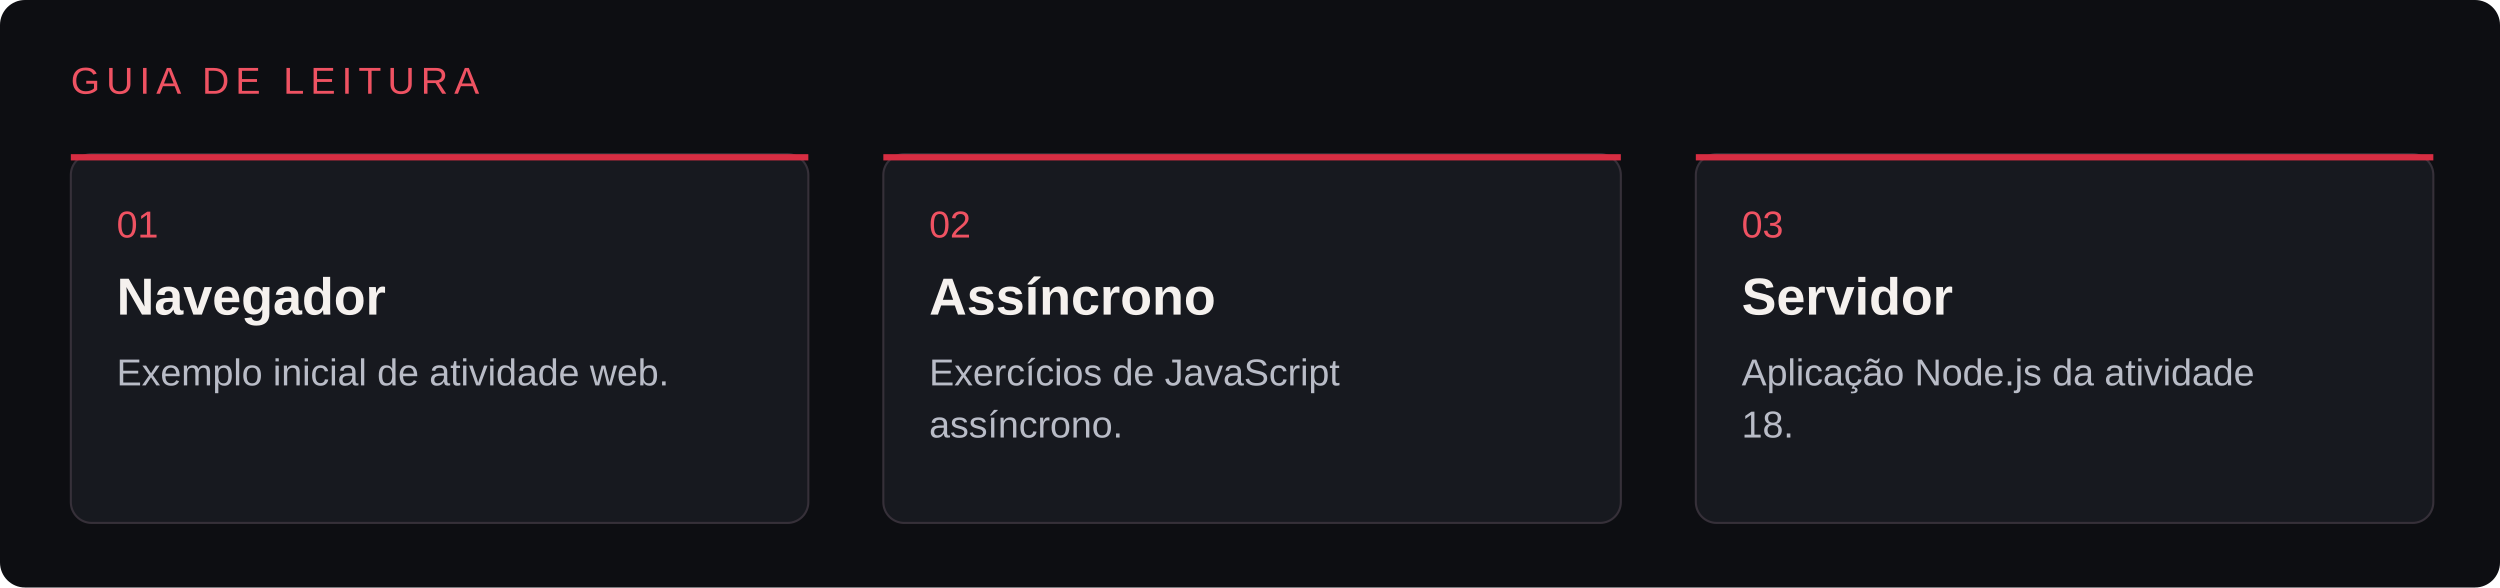
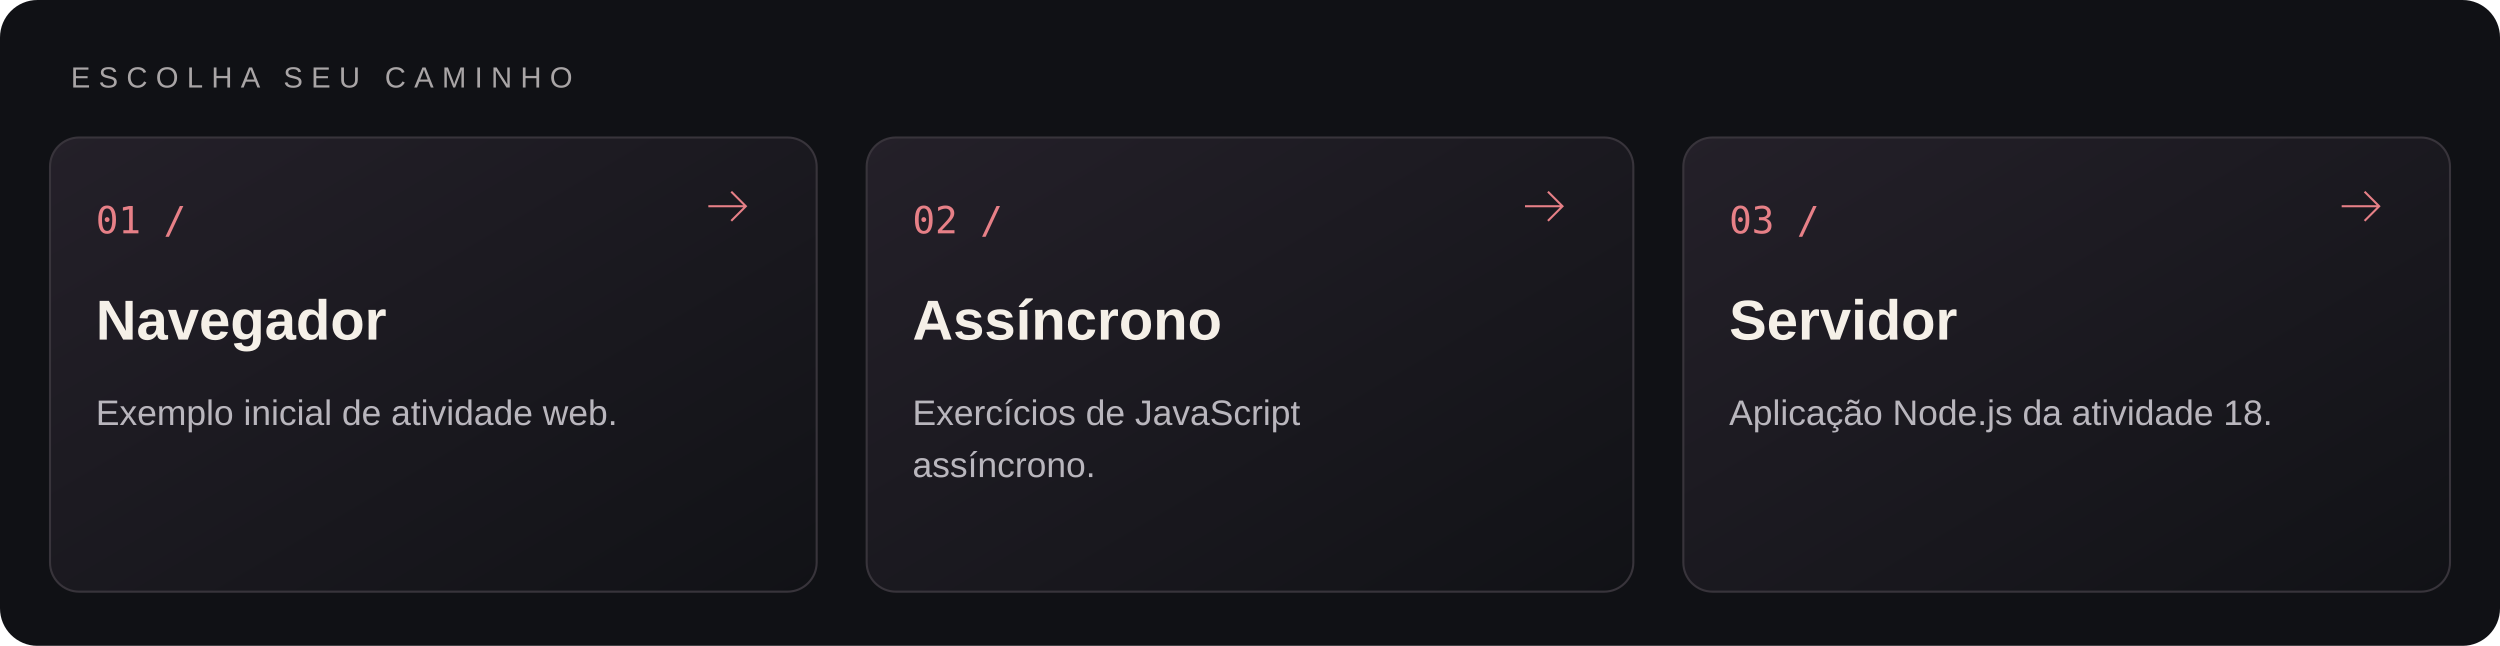
- <svg xmlns="http://www.w3.org/2000/svg" width="1200" height="282" viewBox="0 0 1200 282" role="img">
-   <rect width="1200" height="282" rx="12" fill="#0d0e12" />
-   <text x="34" y="45" font-family="Arial" font-size="18" letter-spacing="3" fill="#ef5262">GUIA DE LEITURA</text>
-   <rect x="34" y="74" width="354" height="177" rx="10" fill="#17191f" stroke="#363039" />
-   <rect x="34" y="74" width="354" height="3" fill="#d72d42" />
-   <text x="56" y="114" fill="#ef5262" font-family="Arial" font-size="18">01</text>
-   <text x="56" y="151" fill="#f5f1ee" font-family="Arial" font-weight="700" font-size="25">Navegador</text>
-   <text x="56" y="185" fill="#b9bcc7" font-family="Arial" font-size="18">Exemplo inicial de atividade web.</text>
-   <rect x="424" y="74" width="354" height="177" rx="10" fill="#17191f" stroke="#363039" />
-   <rect x="424" y="74" width="354" height="3" fill="#d72d42" />
-   <text x="446" y="114" fill="#ef5262" font-family="Arial" font-size="18">02</text>
-   <text x="446" y="151" fill="#f5f1ee" font-family="Arial" font-weight="700" font-size="25">Assíncrono</text>
-   <text x="446" y="185" fill="#b9bcc7" font-family="Arial" font-size="18">Exercícios de JavaScript</text>
-   <text x="446" y="210" fill="#b9bcc7" font-family="Arial" font-size="18">assíncrono.</text>
-   <rect x="814" y="74" width="354" height="177" rx="10" fill="#17191f" stroke="#363039" />
-   <rect x="814" y="74" width="354" height="3" fill="#d72d42" />
-   <text x="836" y="114" fill="#ef5262" font-family="Arial" font-size="18">03</text>
-   <text x="836" y="151" fill="#f5f1ee" font-family="Arial" font-weight="700" font-size="25">Servidor</text>
-   <text x="836" y="185" fill="#b9bcc7" font-family="Arial" font-size="18">Aplicação Node.js da atividade</text>
-   <text x="836" y="210" fill="#b9bcc7" font-family="Arial" font-size="18">18.</text>
+ <svg xmlns="http://www.w3.org/2000/svg" width="1200" height="310" viewBox="0 0 1200 310">
+   <defs>
+     <linearGradient id="g" x2="1" y2="1">
+       <stop stop-color="#242029" />
+       <stop offset="1" stop-color="#111216" />
+     </linearGradient>
+   </defs>
+   <rect width="1200" height="310" rx="18" fill="#101115" />
+   <text x="34" y="42" fill="#a9a5a6" font-family="Arial" font-size="14" letter-spacing="4">ESCOLHA SEU CAMINHO</text>
+   <rect x="24" y="66" width="368" height="218" rx="14" fill="url(#g)" stroke="#38343b" />
+   <text x="46" y="112" fill="#e78087" font-family="monospace" font-size="18">01 /</text>
+   <path d="M340 99h18m-7-7 7 7-7 7" fill="none" stroke="#e78087" />
+   <text x="46" y="163" fill="#f5f0e8" font-family="Arial" font-size="27" font-weight="600">Navegador</text>
+   <text x="46" y="204" fill="#b9b6bd" font-family="Arial" font-size="17">Exemplo inicial de atividade web.</text>
+   <rect x="416" y="66" width="368" height="218" rx="14" fill="url(#g)" stroke="#38343b" />
+   <text x="438" y="112" fill="#e78087" font-family="monospace" font-size="18">02 /</text>
+   <path d="M732 99h18m-7-7 7 7-7 7" fill="none" stroke="#e78087" />
+   <text x="438" y="163" fill="#f5f0e8" font-family="Arial" font-size="27" font-weight="600">Assíncrono</text>
+   <text x="438" y="204" fill="#b9b6bd" font-family="Arial" font-size="17">Exercícios de JavaScript</text>
+   <text x="438" y="229" fill="#b9b6bd" font-family="Arial" font-size="17">assíncrono.</text>
+   <rect x="808" y="66" width="368" height="218" rx="14" fill="url(#g)" stroke="#38343b" />
+   <text x="830" y="112" fill="#e78087" font-family="monospace" font-size="18">03 /</text>
+   <path d="M1124 99h18m-7-7 7 7-7 7" fill="none" stroke="#e78087" />
+   <text x="830" y="163" fill="#f5f0e8" font-family="Arial" font-size="27" font-weight="600">Servidor</text>
+   <text x="830" y="204" fill="#b9b6bd" font-family="Arial" font-size="17">Aplicação Node.js da atividade 18.</text>
</svg>
